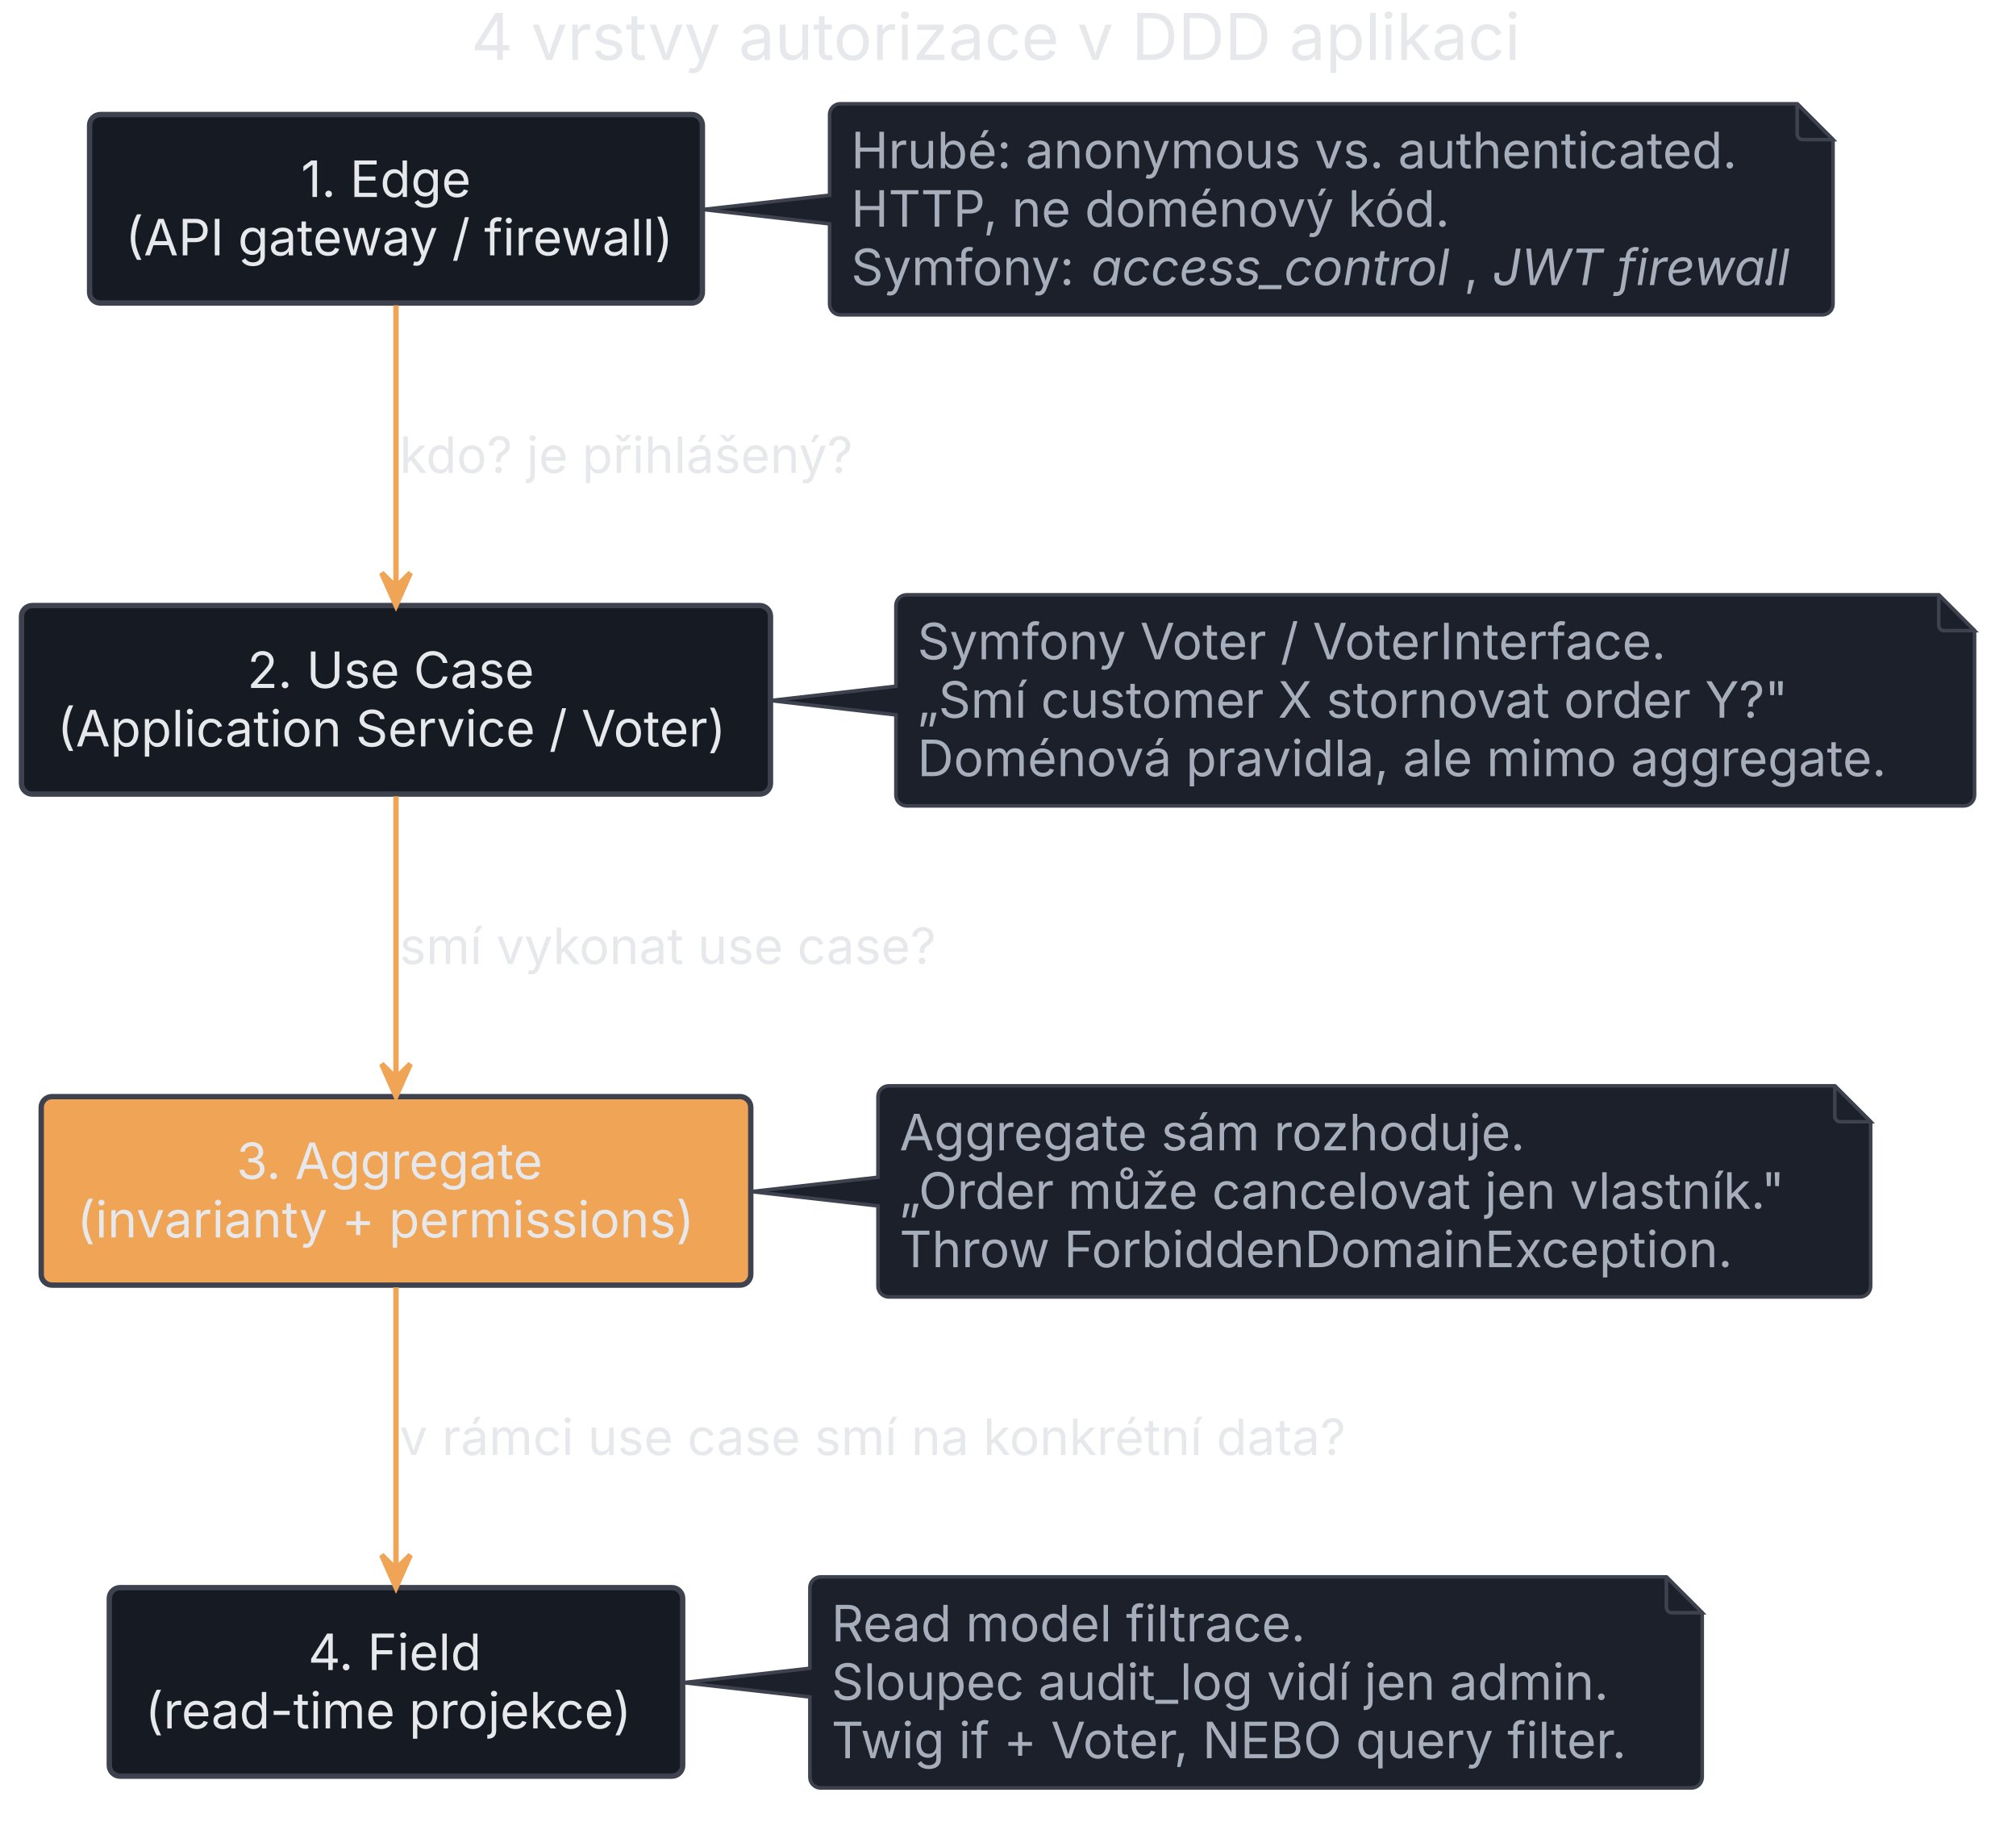
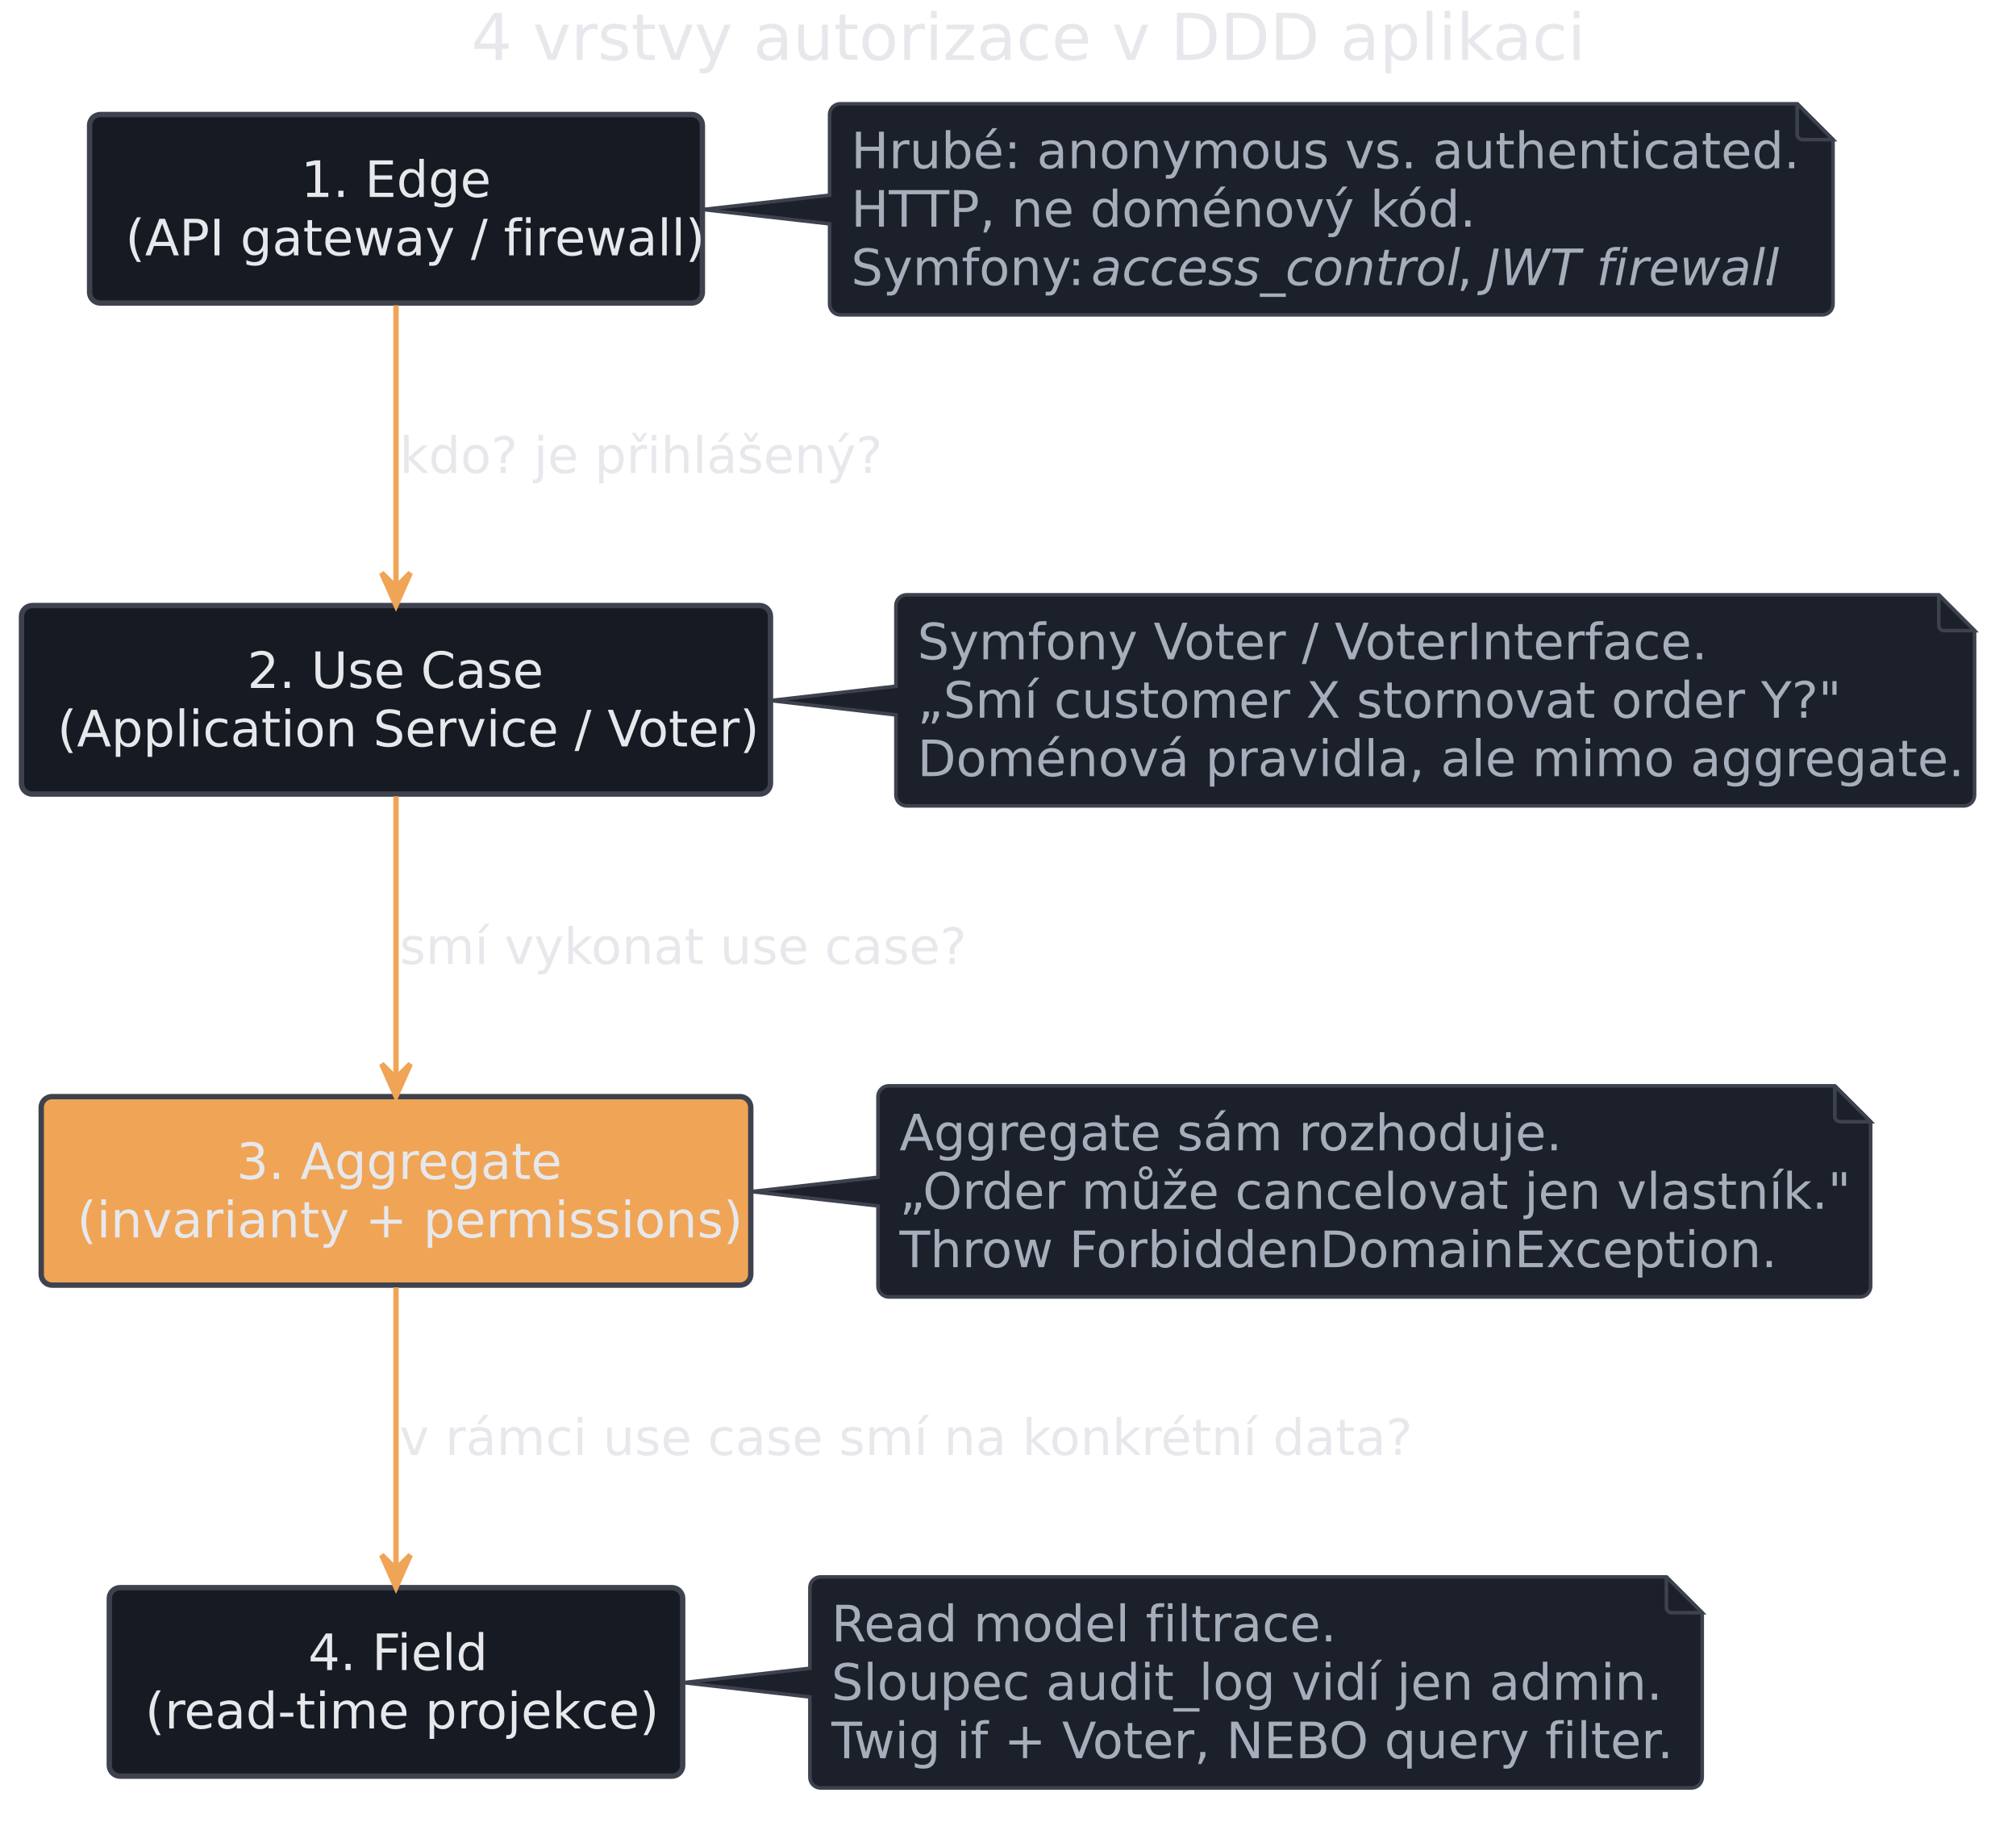
<svg xmlns="http://www.w3.org/2000/svg" contentScriptType="application/ecmascript" contentStyleType="text/css" height="796.875px" preserveAspectRatio="none" style="width:879px;height:796px;background:#11141A;" version="1.1" viewBox="0 0 879 796" width="879.688px" zoomAndPan="magnify">
  <defs />
  <g>
-     <text fill="#E6E8EC" font-family="Inter, ui-sans-serif, system-ui, -apple-system, sans-serif" font-size="28.125" lengthAdjust="spacingAndGlyphs" textLength="478.125" x="205.469" y="26.106">4 vrstvy autorizace v DDD aplikaci</text>
+     <text fill="#E6E8EC" font-family="DejaVu Sans" font-size="28.125" lengthAdjust="spacingAndGlyphs" textLength="478.125" x="205.469" y="26.106">4 vrstvy autorizace v DDD aplikaci</text>
    <rect fill="#161A22" height="82.178" rx="4.688" ry="4.688" style="stroke: #3D424E; stroke-width: 2.344;" width="267.188" x="39.062" y="49.927" />
-     <text fill="#E6E8EC" font-family="Inter, ui-sans-serif, system-ui, -apple-system, sans-serif" font-size="21.875" lengthAdjust="spacingAndGlyphs" textLength="82.812" x="131.25" y="85.857">1. Edge</text>
-     <text fill="#E6E8EC" font-family="Inter, ui-sans-serif, system-ui, -apple-system, sans-serif" font-size="21.875" lengthAdjust="spacingAndGlyphs" textLength="235.938" x="54.688" y="111.32">(API gateway / firewall)</text>
+     <text fill="#E6E8EC" font-family="DejaVu Sans" font-size="21.875" lengthAdjust="spacingAndGlyphs" textLength="82.812" x="131.25" y="85.857">1. Edge</text>
+     <text fill="#E6E8EC" font-family="DejaVu Sans" font-size="21.875" lengthAdjust="spacingAndGlyphs" textLength="235.938" x="54.688" y="111.32">(API gateway / firewall)</text>
    <rect fill="#161A22" height="82.178" rx="4.688" ry="4.688" style="stroke: #3D424E; stroke-width: 2.344;" width="326.562" x="9.375" y="263.989" />
-     <text fill="#E6E8EC" font-family="Inter, ui-sans-serif, system-ui, -apple-system, sans-serif" font-size="21.875" lengthAdjust="spacingAndGlyphs" textLength="129.688" x="107.812" y="299.919">2. Use Case</text>
-     <text fill="#E6E8EC" font-family="Inter, ui-sans-serif, system-ui, -apple-system, sans-serif" font-size="21.875" lengthAdjust="spacingAndGlyphs" textLength="295.312" x="25" y="325.383">(Application Service / Voter)</text>
+     <text fill="#E6E8EC" font-family="DejaVu Sans" font-size="21.875" lengthAdjust="spacingAndGlyphs" textLength="129.688" x="107.812" y="299.919">2. Use Case</text>
+     <text fill="#E6E8EC" font-family="DejaVu Sans" font-size="21.875" lengthAdjust="spacingAndGlyphs" textLength="295.312" x="25" y="325.383">(Application Service / Voter)</text>
    <rect fill="#F0A456" height="82.178" rx="4.688" ry="4.688" style="stroke: #3D424E; stroke-width: 2.344;" width="309.375" x="17.969" y="478.052" />
-     <text fill="#E6E8EC" font-family="Inter, ui-sans-serif, system-ui, -apple-system, sans-serif" font-size="21.875" lengthAdjust="spacingAndGlyphs" textLength="139.062" x="103.125" y="513.982">3. Aggregate</text>
-     <text fill="#E6E8EC" font-family="Inter, ui-sans-serif, system-ui, -apple-system, sans-serif" font-size="21.875" lengthAdjust="spacingAndGlyphs" textLength="278.125" x="33.594" y="539.446">(invarianty + permissions)</text>
+     <text fill="#E6E8EC" font-family="DejaVu Sans" font-size="21.875" lengthAdjust="spacingAndGlyphs" textLength="139.062" x="103.125" y="513.982">3. Aggregate</text>
+     <text fill="#E6E8EC" font-family="DejaVu Sans" font-size="21.875" lengthAdjust="spacingAndGlyphs" textLength="278.125" x="33.594" y="539.446">(invarianty + permissions)</text>
    <rect fill="#161A22" height="82.178" rx="4.688" ry="4.688" style="stroke: #3D424E; stroke-width: 2.344;" width="250" x="47.656" y="692.114" />
-     <text fill="#E6E8EC" font-family="Inter, ui-sans-serif, system-ui, -apple-system, sans-serif" font-size="21.875" lengthAdjust="spacingAndGlyphs" textLength="76.562" x="134.375" y="728.044">4. Field</text>
-     <text fill="#E6E8EC" font-family="Inter, ui-sans-serif, system-ui, -apple-system, sans-serif" font-size="21.875" lengthAdjust="spacingAndGlyphs" textLength="218.75" x="63.281" y="753.508">(read-time projekce)</text>
+     <text fill="#E6E8EC" font-family="DejaVu Sans" font-size="21.875" lengthAdjust="spacingAndGlyphs" textLength="76.562" x="134.375" y="728.044">4. Field</text>
+     <text fill="#E6E8EC" font-family="DejaVu Sans" font-size="21.875" lengthAdjust="spacingAndGlyphs" textLength="218.75" x="63.281" y="753.508">(read-time projekce)</text>
    <path d="M361.719,49.927 L361.719,85.083 L306.469,91.333 L361.719,97.583 L361.719,132.568 A4.688,4.688 0 0 0 366.406,137.256 L794.531,137.256 A4.688,4.688 0 0 0 799.219,132.568 L799.219,60.864 L783.594,45.239 L366.406,45.239 A4.688,4.688 0 0 0 361.719,49.927 " fill="#1B202A" style="stroke: #3D424E; stroke-width: 1.562;" />
    <path d="M783.594,45.239 L783.594,58.52 A2.344,2.344 0 0 0 785.938,60.864 L799.219,60.864 L783.594,45.239 " fill="#1B202A" style="stroke: #3D424E; stroke-width: 1.562;" />
-     <text fill="#A6ADBB" font-family="Inter, ui-sans-serif, system-ui, -apple-system, sans-serif" font-size="21.875" lengthAdjust="spacingAndGlyphs" textLength="404.688" x="371.094" y="73.357">Hrubé: anonymous vs. authenticated.</text>
-     <text fill="#A6ADBB" font-family="Inter, ui-sans-serif, system-ui, -apple-system, sans-serif" font-size="21.875" lengthAdjust="spacingAndGlyphs" textLength="270.312" x="371.094" y="98.82">HTTP, ne doménový kód.</text>
-     <text fill="#A6ADBB" font-family="Inter, ui-sans-serif, system-ui, -apple-system, sans-serif" font-size="21.875" lengthAdjust="spacingAndGlyphs" textLength="98.438" x="371.094" y="124.284">Symfony:</text>
-     <text fill="#A6ADBB" font-family="Inter, ui-sans-serif, system-ui, -apple-system, sans-serif" font-size="21.875" font-style="italic" lengthAdjust="spacingAndGlyphs" textLength="162.5" x="475.781" y="124.284">access_control</text>
-     <text fill="#A6ADBB" font-family="Inter, ui-sans-serif, system-ui, -apple-system, sans-serif" font-size="21.875" lengthAdjust="spacingAndGlyphs" textLength="6.25" x="638.281" y="124.284">,</text>
-     <text fill="#A6ADBB" font-family="Inter, ui-sans-serif, system-ui, -apple-system, sans-serif" font-size="21.875" font-style="italic" lengthAdjust="spacingAndGlyphs" textLength="117.188" x="650.781" y="124.284">JWT firewall</text>
-     <text fill="#A6ADBB" font-family="Inter, ui-sans-serif, system-ui, -apple-system, sans-serif" font-size="21.875" lengthAdjust="spacingAndGlyphs" textLength="6.25" x="767.969" y="124.284">.</text>
+     <text fill="#A6ADBB" font-family="DejaVu Sans" font-size="21.875" lengthAdjust="spacingAndGlyphs" textLength="404.688" x="371.094" y="73.357">Hrubé: anonymous vs. authenticated.</text>
+     <text fill="#A6ADBB" font-family="DejaVu Sans" font-size="21.875" lengthAdjust="spacingAndGlyphs" textLength="270.312" x="371.094" y="98.82">HTTP, ne doménový kód.</text>
+     <text fill="#A6ADBB" font-family="DejaVu Sans" font-size="21.875" lengthAdjust="spacingAndGlyphs" textLength="98.438" x="371.094" y="124.284">Symfony:</text>
+     <text fill="#A6ADBB" font-family="DejaVu Sans" font-size="21.875" font-style="italic" lengthAdjust="spacingAndGlyphs" textLength="159.375" x="475.781" y="124.284">access_control</text>
+     <text fill="#A6ADBB" font-family="DejaVu Sans" font-size="21.875" lengthAdjust="spacingAndGlyphs" textLength="6.25" x="635.156" y="124.284">,</text>
+     <text fill="#A6ADBB" font-family="DejaVu Sans" font-size="21.875" font-style="italic" lengthAdjust="spacingAndGlyphs" textLength="120.312" x="647.656" y="124.284">JWT firewall</text>
+     <text fill="#A6ADBB" font-family="DejaVu Sans" font-size="21.875" lengthAdjust="spacingAndGlyphs" textLength="6.25" x="767.969" y="124.284">.</text>
    <path d="M390.625,263.989 L390.625,299.146 L335.938,305.396 L390.625,311.646 L390.625,346.631 A4.688,4.688 0 0 0 395.312,351.318 L856.25,351.318 A4.688,4.688 0 0 0 860.938,346.631 L860.938,274.927 L845.312,259.302 L395.312,259.302 A4.688,4.688 0 0 0 390.625,263.989 " fill="#1B202A" style="stroke: #3D424E; stroke-width: 1.562;" />
    <path d="M845.312,259.302 L845.312,272.583 A2.344,2.344 0 0 0 847.656,274.927 L860.938,274.927 L845.312,259.302 " fill="#1B202A" style="stroke: #3D424E; stroke-width: 1.562;" />
-     <text fill="#A6ADBB" font-family="Inter, ui-sans-serif, system-ui, -apple-system, sans-serif" font-size="21.875" lengthAdjust="spacingAndGlyphs" textLength="332.812" x="400" y="287.419">Symfony Voter / VoterInterface.</text>
-     <text fill="#A6ADBB" font-family="Inter, ui-sans-serif, system-ui, -apple-system, sans-serif" font-size="21.875" lengthAdjust="spacingAndGlyphs" textLength="390.625" x="400" y="312.883">„Smí customer X stornovat order Y?"</text>
-     <text fill="#A6ADBB" font-family="Inter, ui-sans-serif, system-ui, -apple-system, sans-serif" font-size="21.875" lengthAdjust="spacingAndGlyphs" textLength="437.5" x="400" y="338.347">Doménová pravidla, ale mimo aggregate.</text>
+     <text fill="#A6ADBB" font-family="DejaVu Sans" font-size="21.875" lengthAdjust="spacingAndGlyphs" textLength="332.812" x="400" y="287.419">Symfony Voter / VoterInterface.</text>
+     <text fill="#A6ADBB" font-family="DejaVu Sans" font-size="21.875" lengthAdjust="spacingAndGlyphs" textLength="390.625" x="400" y="312.883">„Smí customer X stornovat order Y?"</text>
+     <text fill="#A6ADBB" font-family="DejaVu Sans" font-size="21.875" lengthAdjust="spacingAndGlyphs" textLength="437.5" x="400" y="338.347">Doménová pravidla, ale mimo aggregate.</text>
    <path d="M382.812,478.052 L382.812,513.208 L327.625,519.458 L382.812,525.708 L382.812,560.693 A4.688,4.688 0 0 0 387.5,565.381 L810.938,565.381 A4.688,4.688 0 0 0 815.625,560.693 L815.625,488.989 L800,473.364 L387.5,473.364 A4.688,4.688 0 0 0 382.812,478.052 " fill="#1B202A" style="stroke: #3D424E; stroke-width: 1.562;" />
    <path d="M800,473.364 L800,486.646 A2.344,2.344 0 0 0 802.344,488.989 L815.625,488.989 L800,473.364 " fill="#1B202A" style="stroke: #3D424E; stroke-width: 1.562;" />
-     <text fill="#A6ADBB" font-family="Inter, ui-sans-serif, system-ui, -apple-system, sans-serif" font-size="21.875" lengthAdjust="spacingAndGlyphs" textLength="285.938" x="392.188" y="501.482">Aggregate sám rozhoduje.</text>
-     <text fill="#A6ADBB" font-family="Inter, ui-sans-serif, system-ui, -apple-system, sans-serif" font-size="21.875" lengthAdjust="spacingAndGlyphs" textLength="400" x="392.188" y="526.946">„Order může cancelovat jen vlastník."</text>
-     <text fill="#A6ADBB" font-family="Inter, ui-sans-serif, system-ui, -apple-system, sans-serif" font-size="21.875" lengthAdjust="spacingAndGlyphs" textLength="378.125" x="392.188" y="552.409">Throw ForbiddenDomainException.</text>
+     <text fill="#A6ADBB" font-family="DejaVu Sans" font-size="21.875" lengthAdjust="spacingAndGlyphs" textLength="285.938" x="392.188" y="501.482">Aggregate sám rozhoduje.</text>
+     <text fill="#A6ADBB" font-family="DejaVu Sans" font-size="21.875" lengthAdjust="spacingAndGlyphs" textLength="400" x="392.188" y="526.946">„Order může cancelovat jen vlastník."</text>
+     <text fill="#A6ADBB" font-family="DejaVu Sans" font-size="21.875" lengthAdjust="spacingAndGlyphs" textLength="378.125" x="392.188" y="552.409">Throw ForbiddenDomainException.</text>
    <path d="M353.125,692.114 L353.125,727.27 L297.906,733.52 L353.125,739.77 L353.125,774.756 A4.688,4.688 0 0 0 357.812,779.443 L737.5,779.443 A4.688,4.688 0 0 0 742.188,774.756 L742.188,703.052 L726.562,687.427 L357.812,687.427 A4.688,4.688 0 0 0 353.125,692.114 " fill="#1B202A" style="stroke: #3D424E; stroke-width: 1.562;" />
    <path d="M726.562,687.427 L726.562,700.708 A2.344,2.344 0 0 0 728.906,703.052 L742.188,703.052 L726.562,687.427 " fill="#1B202A" style="stroke: #3D424E; stroke-width: 1.562;" />
-     <text fill="#A6ADBB" font-family="Inter, ui-sans-serif, system-ui, -apple-system, sans-serif" font-size="21.875" lengthAdjust="spacingAndGlyphs" textLength="212.5" x="362.5" y="715.544">Read model filtrace.</text>
-     <text fill="#A6ADBB" font-family="Inter, ui-sans-serif, system-ui, -apple-system, sans-serif" font-size="21.875" lengthAdjust="spacingAndGlyphs" textLength="348.438" x="362.5" y="741.008">Sloupec audit_log vidí jen admin.</text>
-     <text fill="#A6ADBB" font-family="Inter, ui-sans-serif, system-ui, -apple-system, sans-serif" font-size="21.875" lengthAdjust="spacingAndGlyphs" textLength="356.25" x="362.5" y="766.472">Twig if + Voter, NEBO query filter.</text>
+     <text fill="#A6ADBB" font-family="DejaVu Sans" font-size="21.875" lengthAdjust="spacingAndGlyphs" textLength="212.5" x="362.5" y="715.544">Read model filtrace.</text>
+     <text fill="#A6ADBB" font-family="DejaVu Sans" font-size="21.875" lengthAdjust="spacingAndGlyphs" textLength="348.438" x="362.5" y="741.008">Sloupec audit_log vidí jen admin.</text>
+     <text fill="#A6ADBB" font-family="DejaVu Sans" font-size="21.875" lengthAdjust="spacingAndGlyphs" textLength="356.25" x="362.5" y="766.472">Twig if + Voter, NEBO query filter.</text>
    <path d="M172.656,133.067 C172.656,167.958 172.656,218.583 172.656,255.645 " fill="none" id="edge-&gt;uc" style="stroke: #F0A456; stroke-width: 2.344;" />
    <polygon fill="#F0A456" points="172.656,263.817,178.906,249.755,172.656,256.005,166.406,249.755,172.656,263.817" style="stroke: #F0A456; stroke-width: 2.344;" />
-     <text fill="#E6E8EC" font-family="Inter, ui-sans-serif, system-ui, -apple-system, sans-serif" font-size="21.875" lengthAdjust="spacingAndGlyphs" textLength="203.125" x="174.219" y="206.169">kdo? je přihlášený?</text>
+     <text fill="#E6E8EC" font-family="DejaVu Sans" font-size="21.875" lengthAdjust="spacingAndGlyphs" textLength="203.125" x="174.219" y="206.169">kdo? je přihlášený?</text>
    <path d="M172.656,347.13 C172.656,382.021 172.656,432.646 172.656,469.708 " fill="none" id="uc-&gt;agg" style="stroke: #F0A456; stroke-width: 2.344;" />
    <polygon fill="#F0A456" points="172.656,477.88,178.906,463.817,172.656,470.067,166.406,463.817,172.656,477.88" style="stroke: #F0A456; stroke-width: 2.344;" />
-     <text fill="#E6E8EC" font-family="Inter, ui-sans-serif, system-ui, -apple-system, sans-serif" font-size="21.875" lengthAdjust="spacingAndGlyphs" textLength="242.188" x="174.219" y="420.232">smí vykonat use case?</text>
+     <text fill="#E6E8EC" font-family="DejaVu Sans" font-size="21.875" lengthAdjust="spacingAndGlyphs" textLength="242.188" x="174.219" y="420.232">smí vykonat use case?</text>
    <path d="M172.656,561.192 C172.656,596.083 172.656,646.708 172.656,683.77 " fill="none" id="agg-&gt;field" style="stroke: #F0A456; stroke-width: 2.344;" />
    <polygon fill="#F0A456" points="172.656,691.942,178.906,677.88,172.656,684.13,166.406,677.88,172.656,691.942" style="stroke: #F0A456; stroke-width: 2.344;" />
-     <text fill="#E6E8EC" font-family="Inter, ui-sans-serif, system-ui, -apple-system, sans-serif" font-size="21.875" lengthAdjust="spacingAndGlyphs" textLength="428.125" x="174.219" y="634.294">v rámci use case smí na konkrétní data?</text>
+     <text fill="#E6E8EC" font-family="DejaVu Sans" font-size="21.875" lengthAdjust="spacingAndGlyphs" textLength="428.125" x="174.219" y="634.294">v rámci use case smí na konkrétní data?</text>
  </g>
</svg>
